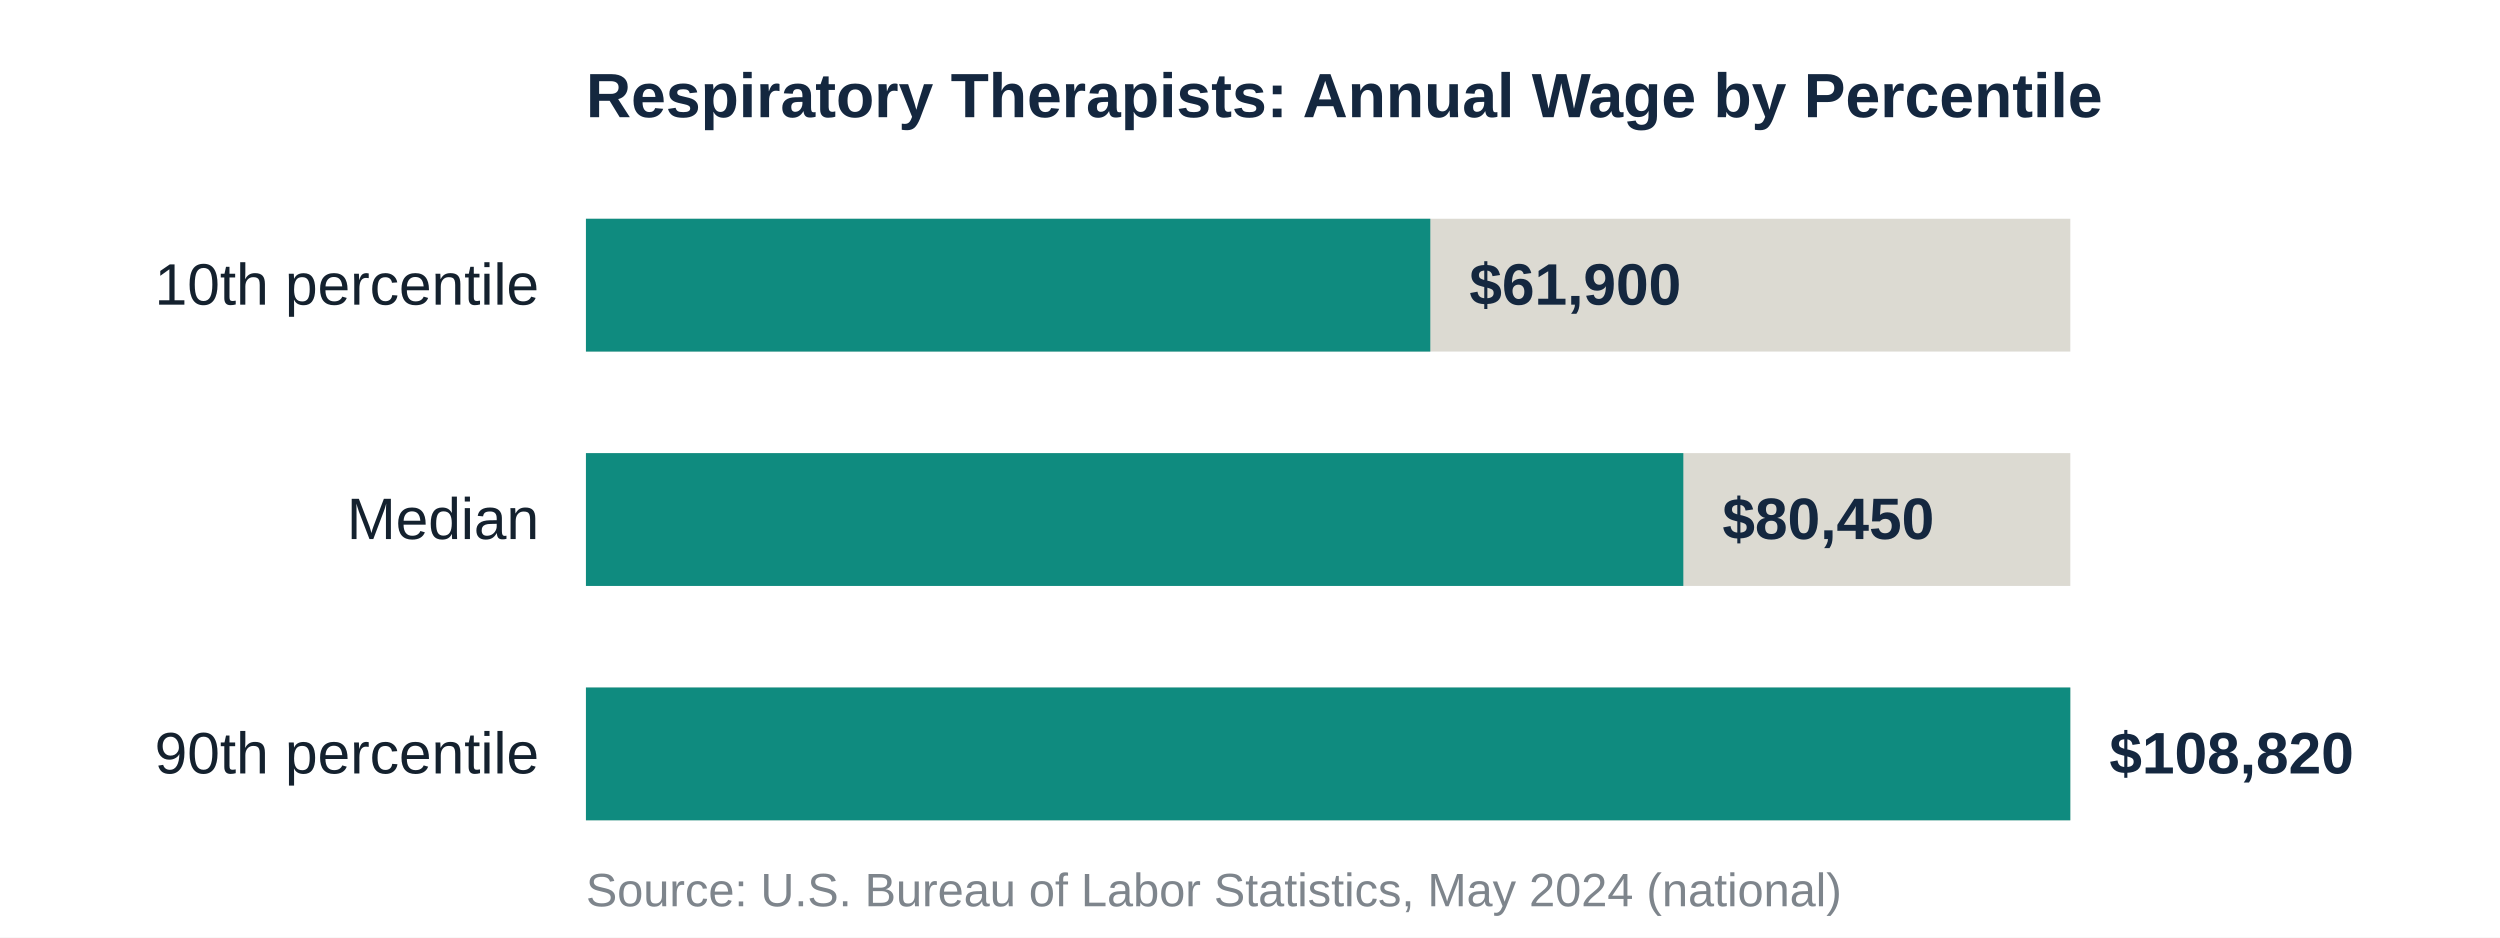
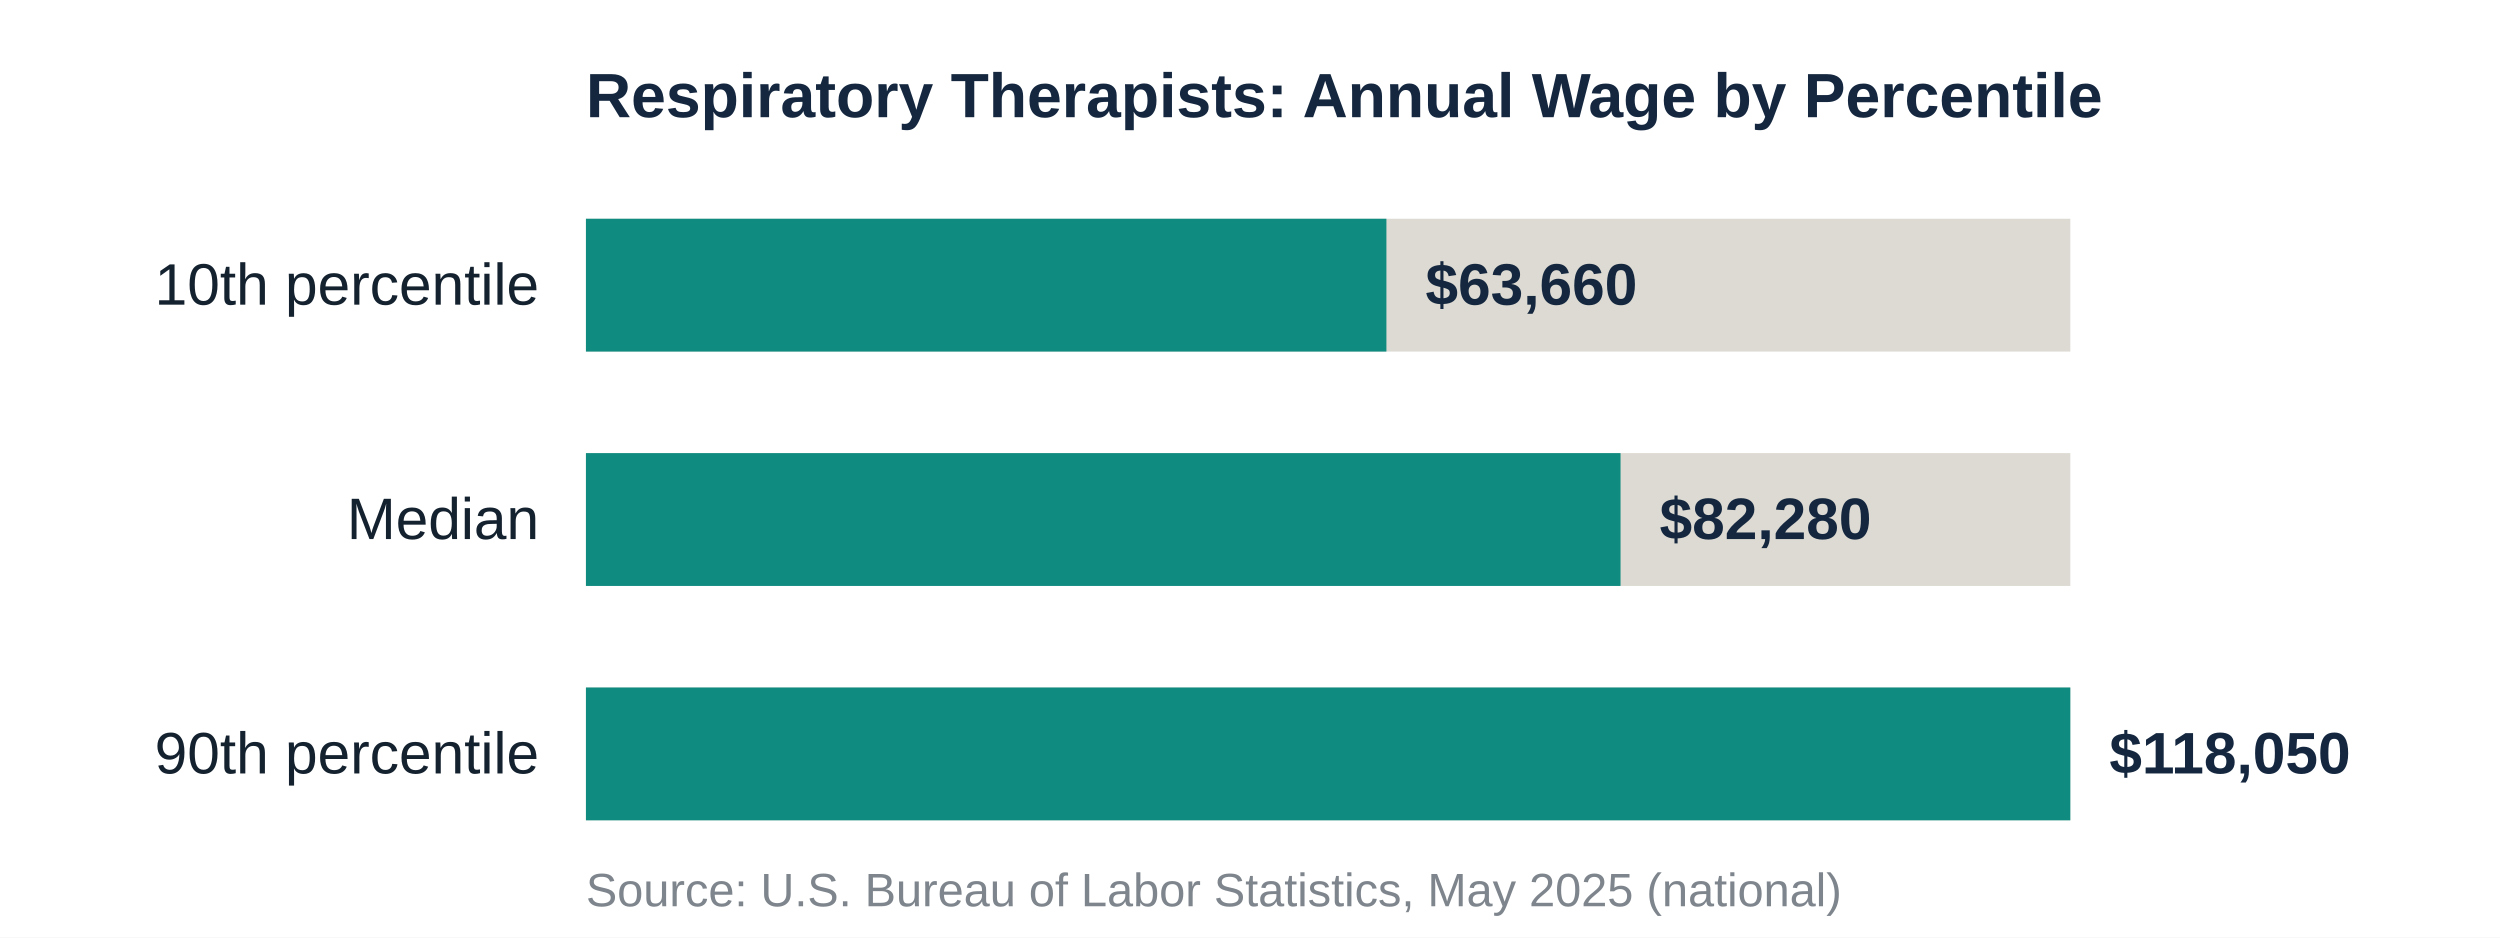
<svg xmlns="http://www.w3.org/2000/svg" viewBox="0 0 640 240" font-family="Arial, sans-serif">
  <rect x="0" y="0" width="640" height="240" fill="white" />
  <text x="150" y="30" font-size="16" font-weight="700" fill="#14273f">Respiratory Therapists: Annual Wage by Percentile</text>
  <text x="138" y="78" text-anchor="end" font-size="15" fill="#14212e" font-family="Arial, sans-serif">10th percentile</text>
  <rect x="150" y="56" width="380" height="34" fill="#dcdad2" />
-   <rect x="150" y="56" width="216.155" height="34" fill="#0f8b7f" />
-   <text x="376.155" y="78" font-size="15" font-weight="700" fill="#14273f" font-family="Arial, sans-serif">$61,900</text>
+   <rect x="150" y="56" width="204.92" height="34" fill="#0f8b7f" />
+   <text x="364.92" y="78" font-size="15" font-weight="700" fill="#14273f" font-family="Arial, sans-serif">$63,660</text>
  <text x="138" y="138" text-anchor="end" font-size="15" fill="#14212e" font-family="Arial, sans-serif">Median</text>
  <rect x="150" y="116" width="380" height="34" fill="#dcdad2" />
-   <rect x="150" y="116" width="280.932" height="34" fill="#0f8b7f" />
-   <text x="440.932" y="138" font-size="15" font-weight="700" fill="#14273f" font-family="Arial, sans-serif">$80,450</text>
+   <rect x="150" y="116" width="264.857" height="34" fill="#0f8b7f" />
+   <text x="424.857" y="138" font-size="15" font-weight="700" fill="#14273f" font-family="Arial, sans-serif">$82,280</text>
  <text x="138" y="198" text-anchor="end" font-size="15" fill="#14212e" font-family="Arial, sans-serif">90th percentile</text>
  <rect x="150" y="176" width="380" height="34" fill="#dcdad2" />
  <rect x="150" y="176" width="380" height="34" fill="#0f8b7f" />
-   <text x="540" y="198" font-size="15" font-weight="700" fill="#14273f" font-family="Arial, sans-serif">$108,820</text>
-   <text x="150" y="232" font-size="12" fill="#14212e" opacity="0.55">Source: U.S. Bureau of Labor Statistics, May 2024 (national)</text>
+   <text x="540" y="198" font-size="15" font-weight="700" fill="#14273f" font-family="Arial, sans-serif">$118,050</text>
+   <text x="150" y="232" font-size="12" fill="#14212e" opacity="0.55">Source: U.S. Bureau of Labor Statistics, May 2025 (national)</text>
</svg>
